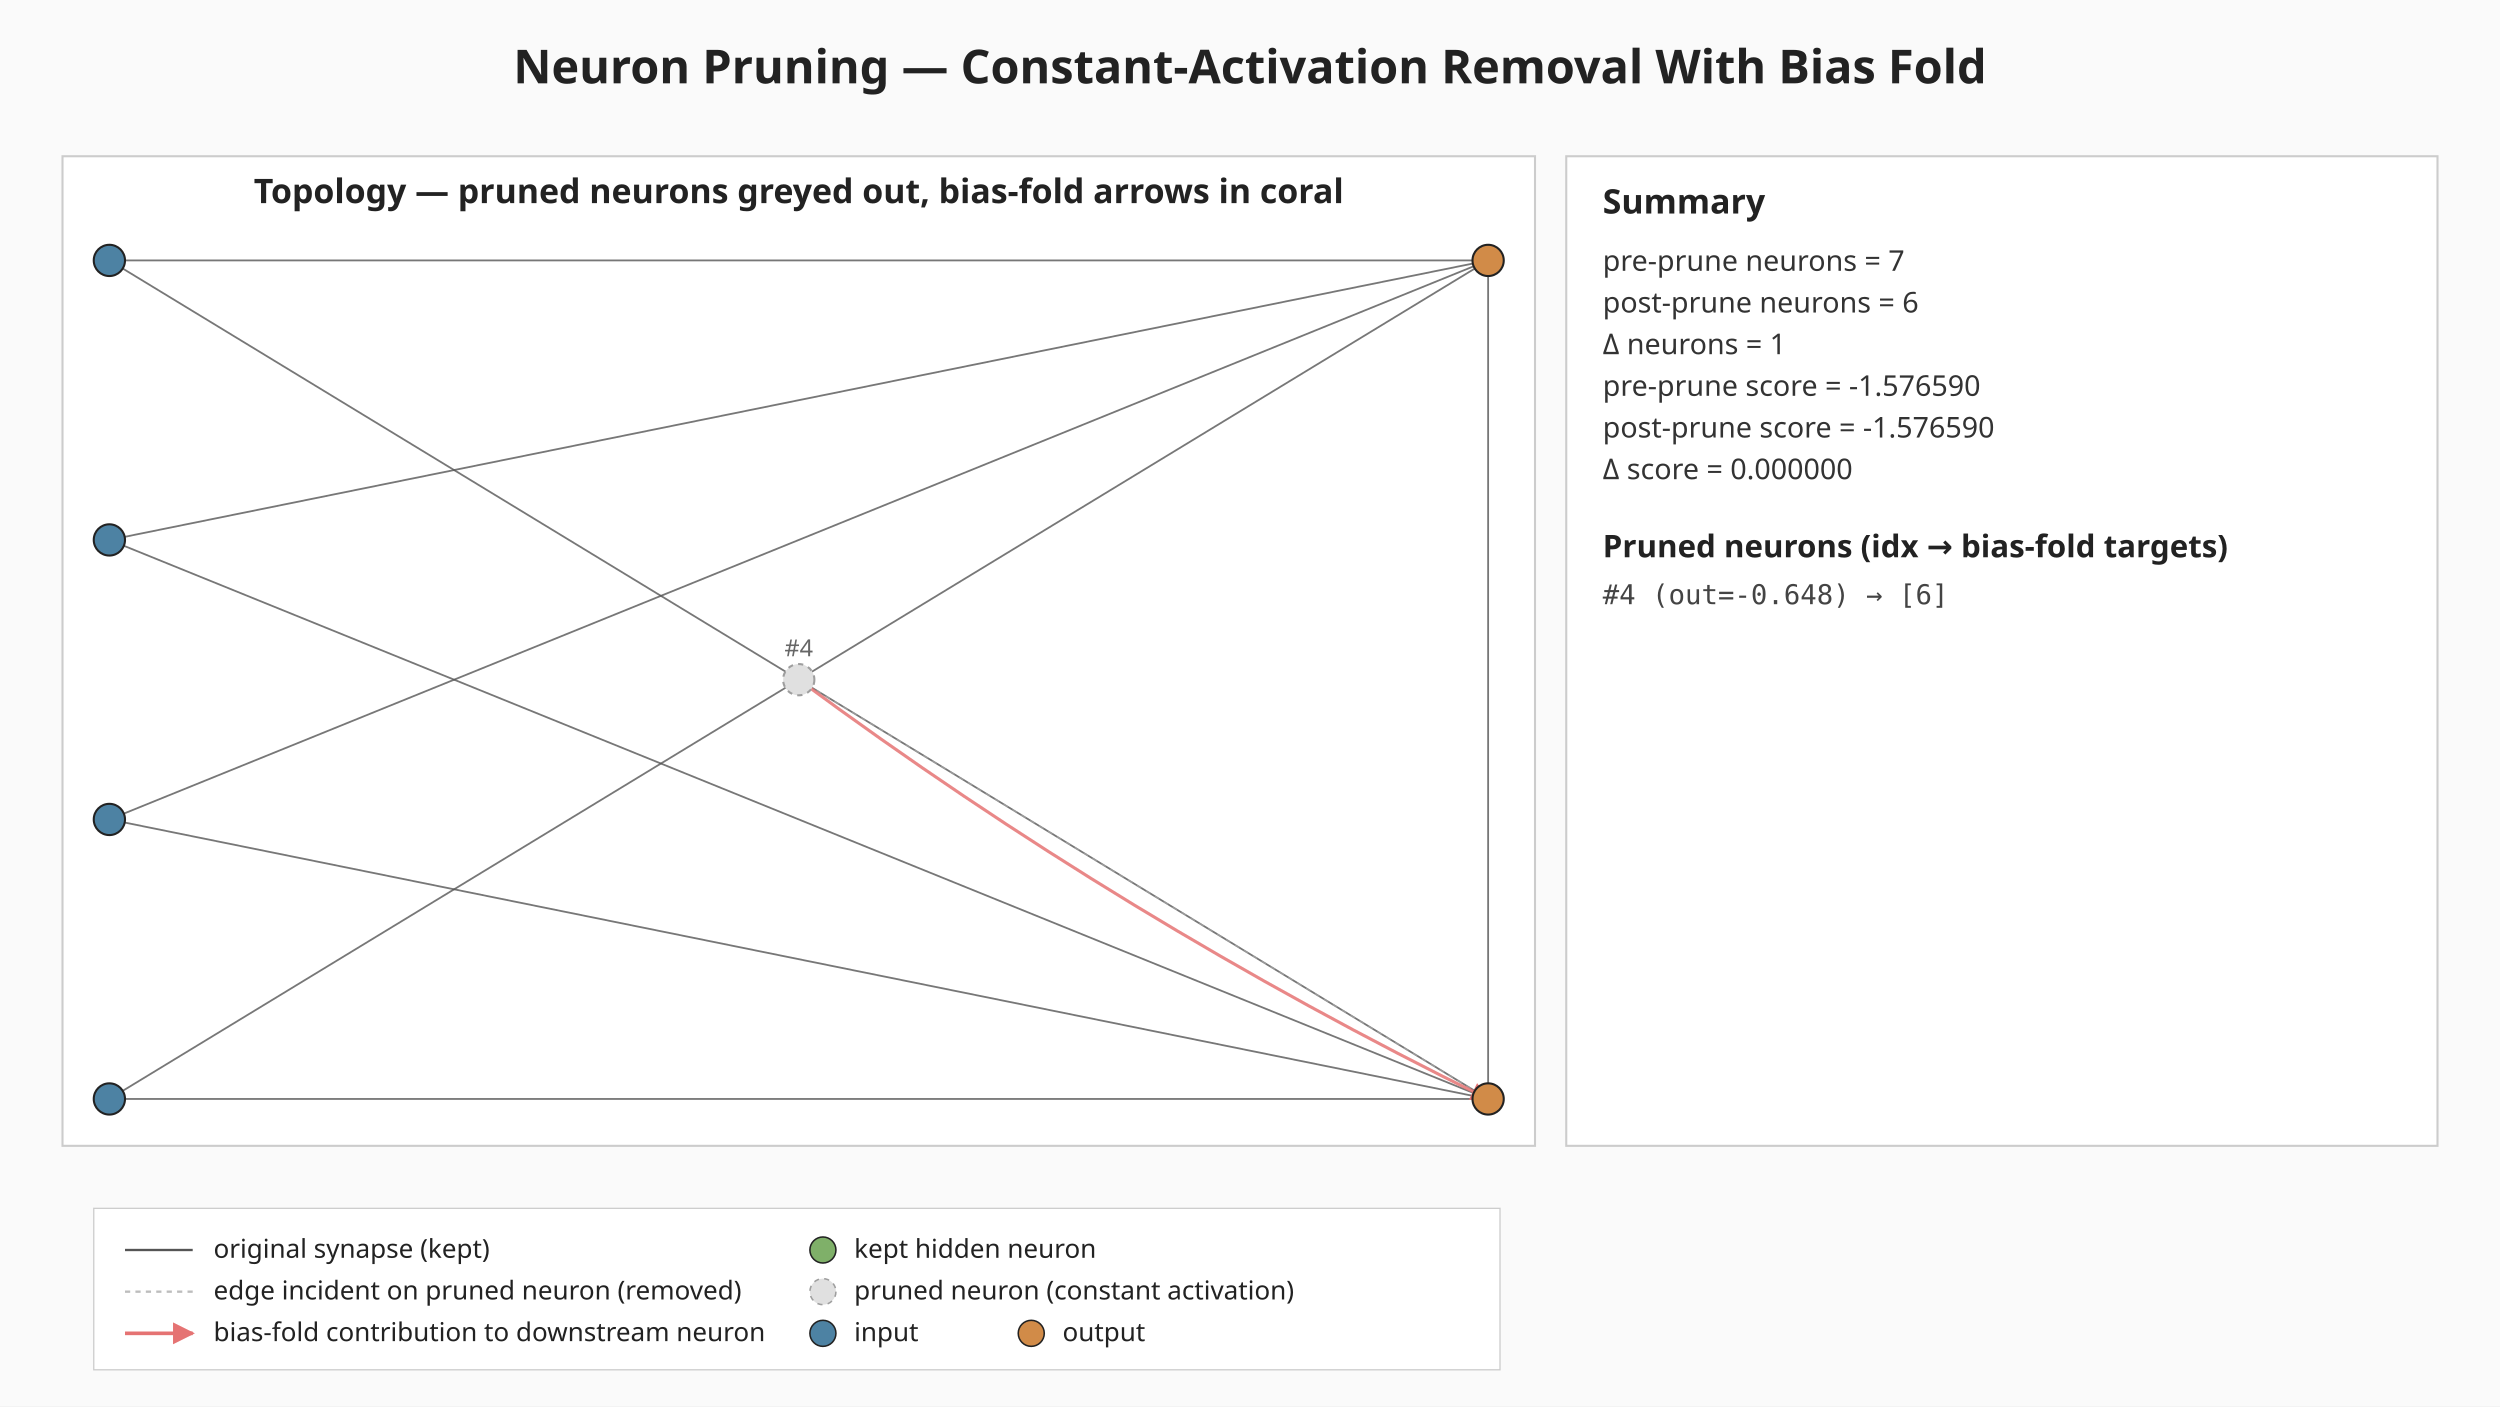
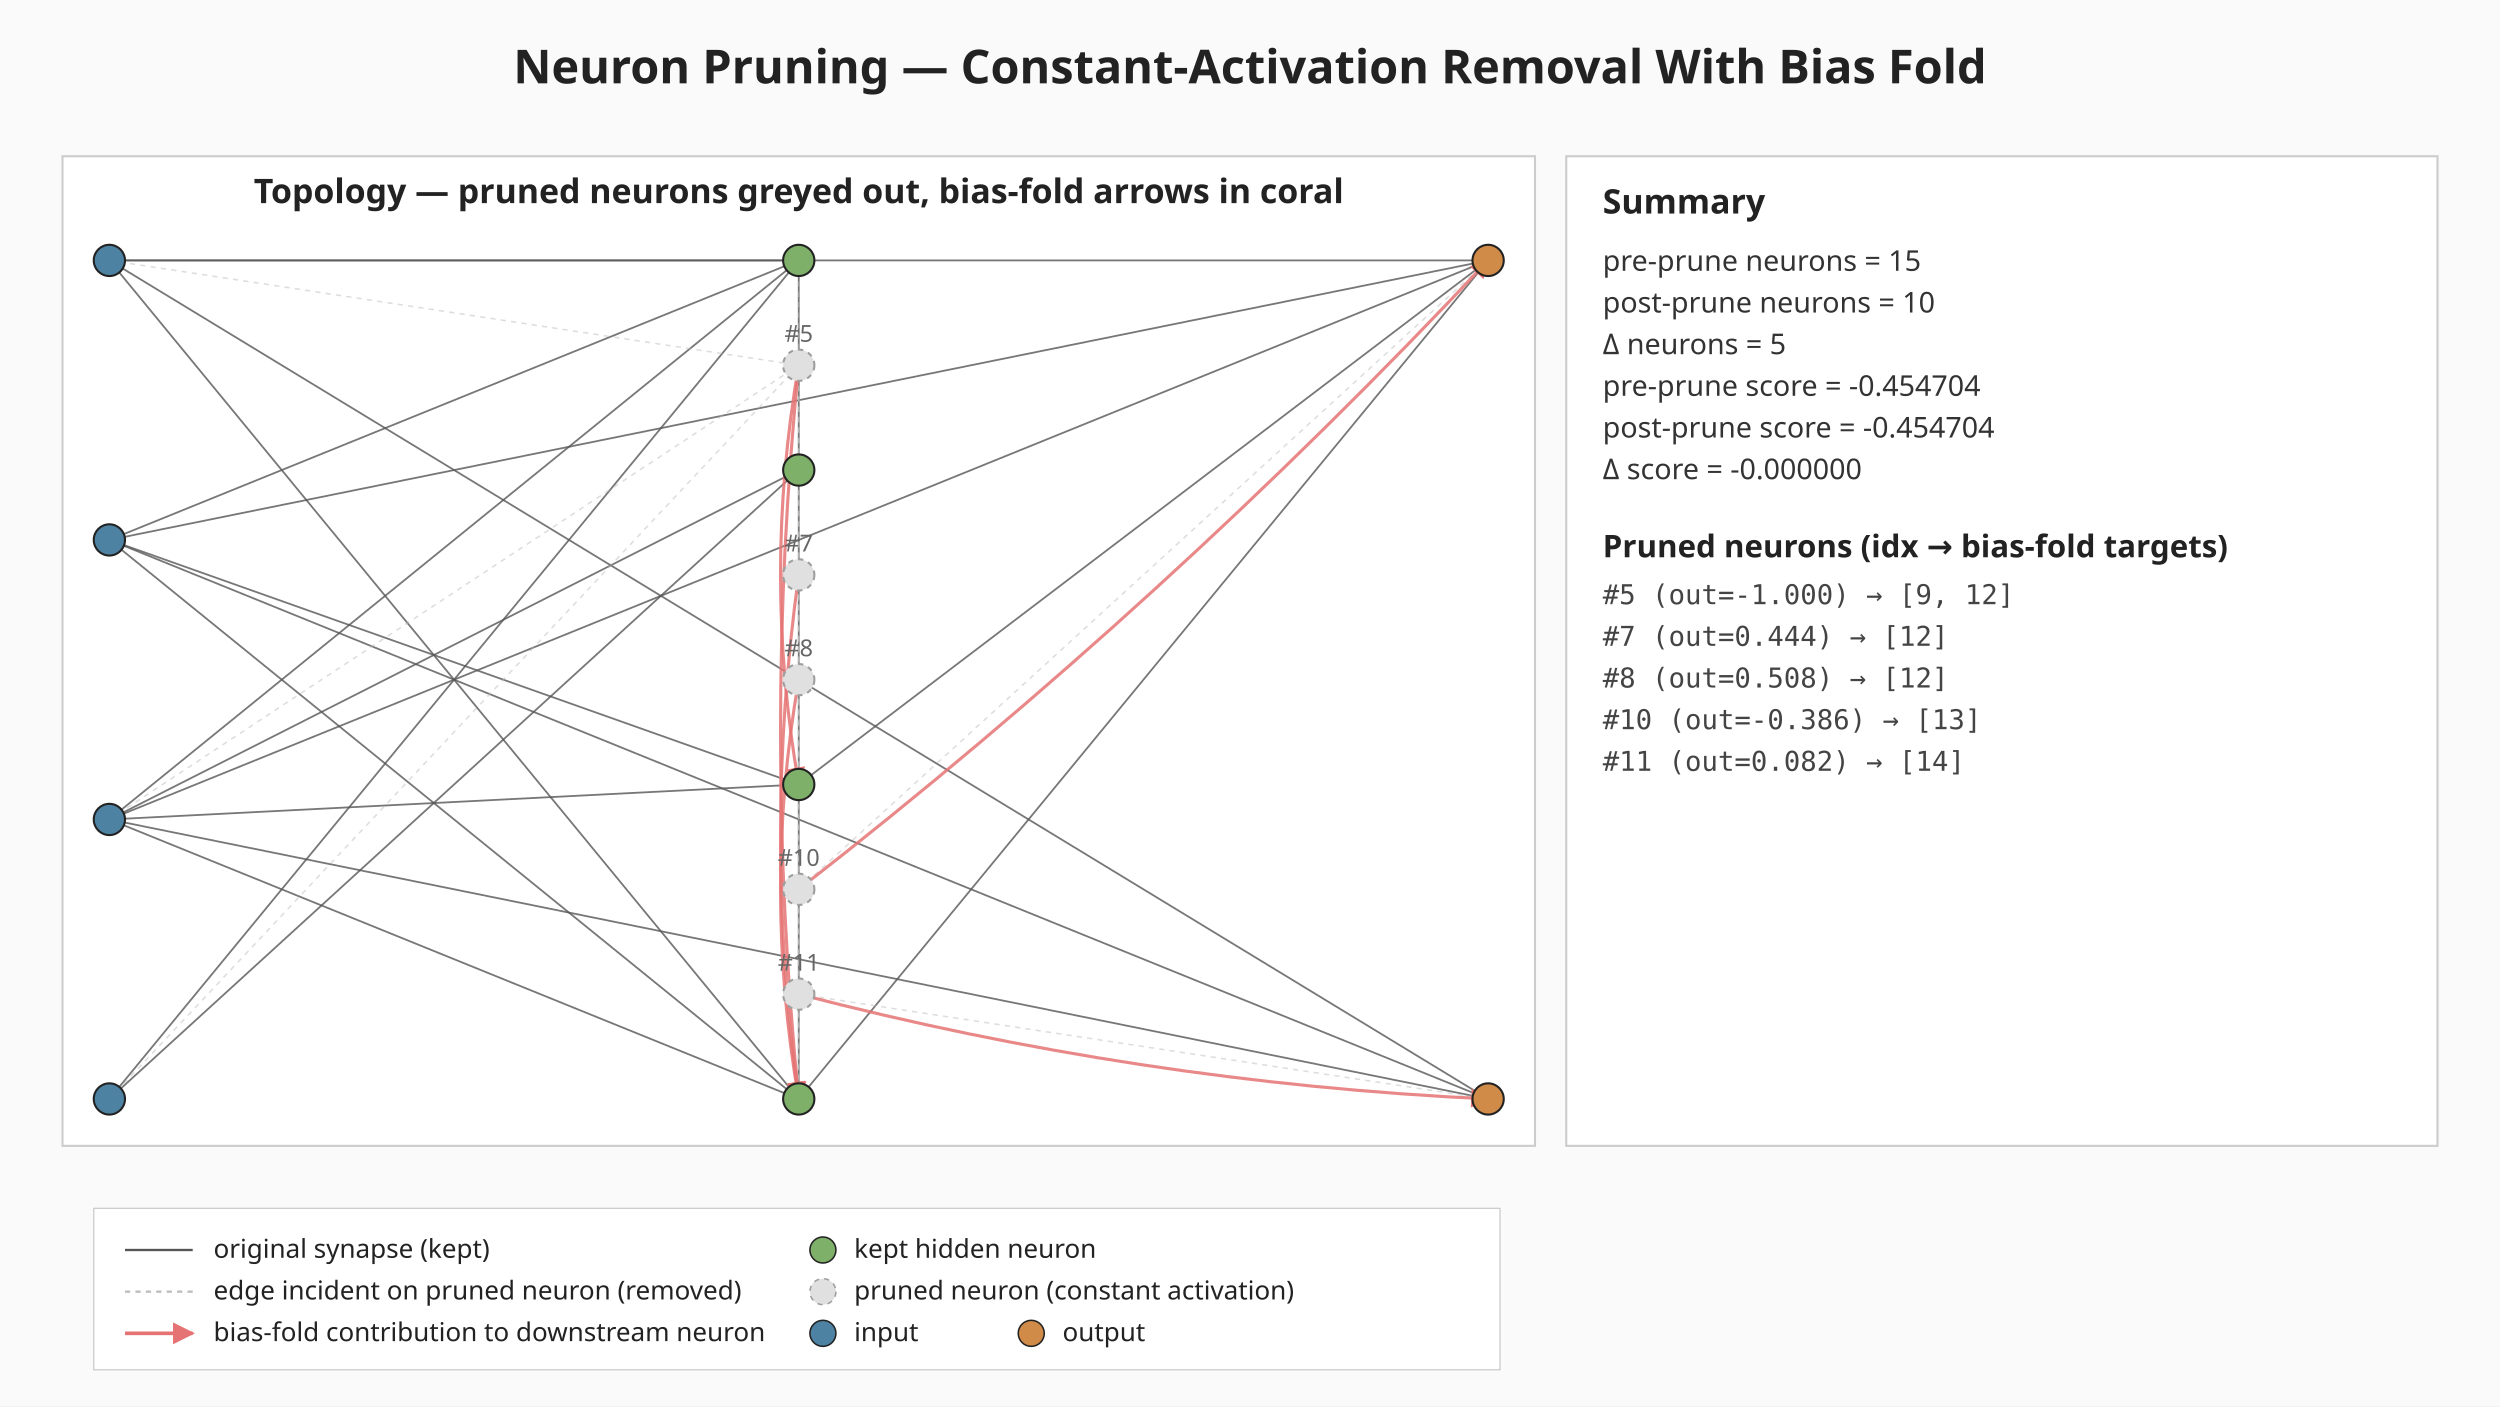
<svg xmlns="http://www.w3.org/2000/svg" viewBox="0 0 960 540" width="960" height="540" role="img" aria-label="Neuron pruning: constant-activation removal with bias fold">
  <defs>
    <marker id="bias-arrow" viewBox="0 0 10 10" refX="9" refY="5" markerWidth="6" markerHeight="6" orient="auto-start-reverse">
      <path d="M0,0 L10,5 L0,10 z" fill="#e57373" />
    </marker>
  </defs>
  <rect width="960" height="540" fill="#fafafa" />
  <text x="480" y="32" text-anchor="middle" font-family="sans-serif" font-size="18" font-weight="bold" fill="#222">Neuron Pruning — Constant-Activation Removal With Bias Fold</text>
  <g class="topology">
    <rect x="24.00" y="60.00" width="565.44" height="380.00" fill="#ffffff" stroke="#cccccc" stroke-width="0.8" />
    <text x="306.72" y="78.00" text-anchor="middle" font-family="sans-serif" font-size="13" font-weight="bold" fill="#222">Topology — pruned neurons greyed out, bias-fold arrows in coral</text>
+     <line class="edge-original" x1="42.00" y1="100.00" x2="306.72" y2="100.00" stroke="#555" stroke-width="0.7" stroke-opacity="0.8" />
+     <line class="edge-original" x1="42.00" y1="100.00" x2="306.72" y2="422.00" stroke="#555" stroke-width="0.7" stroke-opacity="0.8" />
    <line class="edge-original" x1="42.00" y1="100.00" x2="571.44" y2="100.00" stroke="#555" stroke-width="0.7" stroke-opacity="0.8" />
    <line class="edge-original" x1="42.00" y1="100.00" x2="571.44" y2="422.00" stroke="#555" stroke-width="0.7" stroke-opacity="0.8" />
+     <line class="edge-original" x1="42.00" y1="207.33" x2="306.72" y2="100.00" stroke="#555" stroke-width="0.7" stroke-opacity="0.8" />
+     <line class="edge-original" x1="42.00" y1="207.33" x2="306.72" y2="301.25" stroke="#555" stroke-width="0.7" stroke-opacity="0.8" />
+     <line class="edge-original" x1="42.00" y1="207.33" x2="306.72" y2="422.00" stroke="#555" stroke-width="0.7" stroke-opacity="0.8" />
    <line class="edge-original" x1="42.00" y1="207.33" x2="571.44" y2="100.00" stroke="#555" stroke-width="0.7" stroke-opacity="0.8" />
    <line class="edge-original" x1="42.00" y1="207.33" x2="571.44" y2="422.00" stroke="#555" stroke-width="0.7" stroke-opacity="0.8" />
+     <line class="edge-original" x1="42.00" y1="314.67" x2="306.72" y2="100.00" stroke="#555" stroke-width="0.7" stroke-opacity="0.8" />
+     <line class="edge-original" x1="42.00" y1="314.67" x2="306.72" y2="180.50" stroke="#555" stroke-width="0.7" stroke-opacity="0.8" />
+     <line class="edge-original" x1="42.00" y1="314.67" x2="306.72" y2="301.25" stroke="#555" stroke-width="0.7" stroke-opacity="0.8" />
+     <line class="edge-original" x1="42.00" y1="314.67" x2="306.72" y2="422.00" stroke="#555" stroke-width="0.7" stroke-opacity="0.8" />
    <line class="edge-original" x1="42.00" y1="314.67" x2="571.44" y2="100.00" stroke="#555" stroke-width="0.7" stroke-opacity="0.8" />
    <line class="edge-original" x1="42.00" y1="314.67" x2="571.44" y2="422.00" stroke="#555" stroke-width="0.7" stroke-opacity="0.8" />
-     <line class="edge-original" x1="42.00" y1="422.00" x2="571.44" y2="100.00" stroke="#555" stroke-width="0.7" stroke-opacity="0.8" />
-     <line class="edge-original" x1="42.00" y1="422.00" x2="571.44" y2="422.00" stroke="#555" stroke-width="0.7" stroke-opacity="0.8" />
-     <line class="edge-original" x1="571.44" y1="100.00" x2="571.44" y2="422.00" stroke="#555" stroke-width="0.7" stroke-opacity="0.8" />
-     <line class="edge-pruned" x1="306.72" y1="261.00" x2="571.44" y2="422.00" stroke="#bdbdbd" stroke-width="0.6" stroke-opacity="0.5" stroke-dasharray="2 2" />
-     <path class="bias-fold" d="M306.72,261.00 Q431.81,353.46 571.44,422.00" fill="none" stroke="#e57373" stroke-width="1.2" stroke-opacity="0.85" marker-end="url(#bias-arrow)" />
+     <line class="edge-original" x1="42.00" y1="422.00" x2="306.72" y2="100.00" stroke="#555" stroke-width="0.7" stroke-opacity="0.8" />
+     <line class="edge-original" x1="42.00" y1="422.00" x2="306.72" y2="180.50" stroke="#555" stroke-width="0.7" stroke-opacity="0.8" />
+     <line class="edge-original" x1="306.72" y1="100.00" x2="306.72" y2="301.25" stroke="#555" stroke-width="0.7" stroke-opacity="0.8" />
+     <line class="edge-original" x1="306.72" y1="301.25" x2="306.72" y2="422.00" stroke="#555" stroke-width="0.7" stroke-opacity="0.8" />
+     <line class="edge-original" x1="306.72" y1="301.25" x2="571.44" y2="100.00" stroke="#555" stroke-width="0.7" stroke-opacity="0.8" />
+     <line class="edge-original" x1="306.72" y1="422.00" x2="571.44" y2="100.00" stroke="#555" stroke-width="0.7" stroke-opacity="0.8" />
+     <line class="edge-pruned" x1="42.00" y1="100.00" x2="306.72" y2="140.25" stroke="#bdbdbd" stroke-width="0.6" stroke-opacity="0.5" stroke-dasharray="2 2" />
+     <line class="edge-pruned" x1="42.00" y1="314.67" x2="306.72" y2="140.25" stroke="#bdbdbd" stroke-width="0.6" stroke-opacity="0.5" stroke-dasharray="2 2" />
+     <line class="edge-pruned" x1="42.00" y1="422.00" x2="306.72" y2="140.25" stroke="#bdbdbd" stroke-width="0.6" stroke-opacity="0.5" stroke-dasharray="2 2" />
+     <line class="edge-pruned" x1="306.72" y1="100.00" x2="306.72" y2="261.00" stroke="#bdbdbd" stroke-width="0.6" stroke-opacity="0.5" stroke-dasharray="2 2" />
+     <line class="edge-pruned" x1="306.72" y1="140.25" x2="306.72" y2="301.25" stroke="#bdbdbd" stroke-width="0.6" stroke-opacity="0.5" stroke-dasharray="2 2" />
+     <line class="edge-pruned" x1="306.72" y1="140.25" x2="306.72" y2="422.00" stroke="#bdbdbd" stroke-width="0.6" stroke-opacity="0.5" stroke-dasharray="2 2" />
+     <line class="edge-pruned" x1="306.72" y1="220.75" x2="306.72" y2="422.00" stroke="#bdbdbd" stroke-width="0.6" stroke-opacity="0.5" stroke-dasharray="2 2" />
+     <line class="edge-pruned" x1="306.72" y1="261.00" x2="306.72" y2="422.00" stroke="#bdbdbd" stroke-width="0.6" stroke-opacity="0.5" stroke-dasharray="2 2" />
+     <line class="edge-pruned" x1="306.72" y1="341.50" x2="571.44" y2="100.00" stroke="#bdbdbd" stroke-width="0.6" stroke-opacity="0.5" stroke-dasharray="2 2" />
+     <line class="edge-pruned" x1="306.72" y1="381.75" x2="571.44" y2="422.00" stroke="#bdbdbd" stroke-width="0.6" stroke-opacity="0.5" stroke-dasharray="2 2" />
+     <path class="bias-fold" d="M306.72,140.25 Q292.72,220.75 306.72,301.25" fill="none" stroke="#e57373" stroke-width="1.2" stroke-opacity="0.85" marker-end="url(#bias-arrow)" />
+     <path class="bias-fold" d="M306.72,140.25 Q292.72,281.13 306.72,422.00" fill="none" stroke="#e57373" stroke-width="1.2" stroke-opacity="0.85" marker-end="url(#bias-arrow)" />
+     <path class="bias-fold" d="M306.72,220.75 Q292.72,321.38 306.72,422.00" fill="none" stroke="#e57373" stroke-width="1.2" stroke-opacity="0.85" marker-end="url(#bias-arrow)" />
+     <path class="bias-fold" d="M306.72,261.00 Q292.72,341.50 306.72,422.00" fill="none" stroke="#e57373" stroke-width="1.2" stroke-opacity="0.85" marker-end="url(#bias-arrow)" />
+     <path class="bias-fold" d="M306.72,341.50 Q448.52,231.09 571.44,100.00" fill="none" stroke="#e57373" stroke-width="1.2" stroke-opacity="0.85" marker-end="url(#bias-arrow)" />
+     <path class="bias-fold" d="M306.72,381.75 Q436.98,415.72 571.44,422.00" fill="none" stroke="#e57373" stroke-width="1.2" stroke-opacity="0.85" marker-end="url(#bias-arrow)" />
    <circle class="neuron-kept" cx="42.00" cy="100.00" r="6" fill="#4d82a3" stroke="#222" stroke-width="0.8" />
    <circle class="neuron-kept" cx="42.00" cy="207.33" r="6" fill="#4d82a3" stroke="#222" stroke-width="0.8" />
    <circle class="neuron-kept" cx="42.00" cy="314.67" r="6" fill="#4d82a3" stroke="#222" stroke-width="0.8" />
    <circle class="neuron-kept" cx="42.00" cy="422.00" r="6" fill="#4d82a3" stroke="#222" stroke-width="0.8" />
+     <circle class="neuron-kept" cx="306.72" cy="100.00" r="6" fill="#7fb069" stroke="#222" stroke-width="0.8" />
+     <circle class="neuron-pruned" cx="306.72" cy="140.25" r="6" fill="#e0e0e0" stroke="#9e9e9e" stroke-width="0.8" stroke-dasharray="2 2" />
+     <circle class="neuron-kept" cx="306.72" cy="180.50" r="6" fill="#7fb069" stroke="#222" stroke-width="0.8" />
+     <circle class="neuron-pruned" cx="306.72" cy="220.75" r="6" fill="#e0e0e0" stroke="#9e9e9e" stroke-width="0.8" stroke-dasharray="2 2" />
    <circle class="neuron-pruned" cx="306.72" cy="261.00" r="6" fill="#e0e0e0" stroke="#9e9e9e" stroke-width="0.8" stroke-dasharray="2 2" />
+     <circle class="neuron-kept" cx="306.72" cy="301.25" r="6" fill="#7fb069" stroke="#222" stroke-width="0.8" />
+     <circle class="neuron-pruned" cx="306.72" cy="341.50" r="6" fill="#e0e0e0" stroke="#9e9e9e" stroke-width="0.8" stroke-dasharray="2 2" />
+     <circle class="neuron-pruned" cx="306.72" cy="381.75" r="6" fill="#e0e0e0" stroke="#9e9e9e" stroke-width="0.8" stroke-dasharray="2 2" />
+     <circle class="neuron-kept" cx="306.72" cy="422.00" r="6" fill="#7fb069" stroke="#222" stroke-width="0.8" />
    <circle class="neuron-kept" cx="571.44" cy="100.00" r="6" fill="#d18b48" stroke="#222" stroke-width="0.8" />
    <circle class="neuron-kept" cx="571.44" cy="422.00" r="6" fill="#d18b48" stroke="#222" stroke-width="0.8" />
-     <text x="306.72" y="252.00" text-anchor="middle" font-family="sans-serif" font-size="9" fill="#666">#4</text>
+     <text x="306.72" y="131.25" text-anchor="middle" font-family="sans-serif" font-size="9" fill="#666">#5</text>
+     <text x="306.72" y="211.75" text-anchor="middle" font-family="sans-serif" font-size="9" fill="#666">#7</text>
+     <text x="306.72" y="252.00" text-anchor="middle" font-family="sans-serif" font-size="9" fill="#666">#8</text>
+     <text x="306.72" y="332.50" text-anchor="middle" font-family="sans-serif" font-size="9" fill="#666">#10</text>
+     <text x="306.72" y="372.75" text-anchor="middle" font-family="sans-serif" font-size="9" fill="#666">#11</text>
  </g>
  <g class="summary">
    <rect x="601.44" y="60.00" width="334.56" height="380.00" fill="#ffffff" stroke="#cccccc" stroke-width="0.8" />
    <text x="615.44" y="82.00" font-family="sans-serif" font-size="13" font-weight="bold" fill="#222">Summary</text>
-     <text x="615.44" y="104.00" font-family="sans-serif" font-size="11" fill="#333">pre-prune  neurons = 7</text>
-     <text x="615.44" y="120.00" font-family="sans-serif" font-size="11" fill="#333">post-prune neurons = 6</text>
-     <text x="615.44" y="136.00" font-family="sans-serif" font-size="11" fill="#333">Δ neurons = 1</text>
-     <text x="615.44" y="152.00" font-family="sans-serif" font-size="11" fill="#333">pre-prune  score = -1.576590</text>
-     <text x="615.44" y="168.00" font-family="sans-serif" font-size="11" fill="#333">post-prune score = -1.576590</text>
-     <text x="615.44" y="184.00" font-family="sans-serif" font-size="11" fill="#333">Δ score = 0.000000</text>
+     <text x="615.44" y="104.00" font-family="sans-serif" font-size="11" fill="#333">pre-prune  neurons = 15</text>
+     <text x="615.44" y="120.00" font-family="sans-serif" font-size="11" fill="#333">post-prune neurons = 10</text>
+     <text x="615.44" y="136.00" font-family="sans-serif" font-size="11" fill="#333">Δ neurons = 5</text>
+     <text x="615.44" y="152.00" font-family="sans-serif" font-size="11" fill="#333">pre-prune  score = -0.454704</text>
+     <text x="615.44" y="168.00" font-family="sans-serif" font-size="11" fill="#333">post-prune score = -0.454704</text>
+     <text x="615.44" y="184.00" font-family="sans-serif" font-size="11" fill="#333">Δ score = -0.000000</text>
    <text x="615.44" y="214.00" font-family="sans-serif" font-size="12" font-weight="bold" fill="#222">Pruned neurons (idx → bias-fold targets)</text>
-     <text x="615.44" y="232.00" font-family="monospace" font-size="10.5" fill="#444">#4 (out=-0.648) → [6]</text>
+     <text x="615.44" y="232.00" font-family="monospace" font-size="10.5" fill="#444">#5 (out=-1.000) → [9, 12]</text>
+     <text x="615.44" y="248.00" font-family="monospace" font-size="10.5" fill="#444">#7 (out=0.444) → [12]</text>
+     <text x="615.44" y="264.00" font-family="monospace" font-size="10.5" fill="#444">#8 (out=0.508) → [12]</text>
+     <text x="615.44" y="280.00" font-family="monospace" font-size="10.5" fill="#444">#10 (out=-0.386) → [13]</text>
+     <text x="615.44" y="296.00" font-family="monospace" font-size="10.5" fill="#444">#11 (out=0.082) → [14]</text>
  </g>
  <g class="legend" font-family="sans-serif" font-size="10" fill="#222">
    <rect x="36.00" y="464.00" width="540" height="62" fill="#ffffff" fill-opacity="0.92" stroke="#cccccc" stroke-width="0.5" />
    <line x1="48.00" y1="480.00" x2="74.00" y2="480.00" stroke="#555" stroke-width="0.9" />
    <text x="82.00" y="483.00">original synapse (kept)</text>
    <line x1="48.00" y1="496.00" x2="74.00" y2="496.00" stroke="#bdbdbd" stroke-width="0.9" stroke-dasharray="2 2" />
    <text x="82.00" y="499.00">edge incident on pruned neuron (removed)</text>
    <line x1="48.00" y1="512.00" x2="74.00" y2="512.00" stroke="#e57373" stroke-width="1.4" marker-end="url(#bias-arrow)" />
    <text x="82.00" y="515.00">bias-fold contribution to downstream neuron</text>
    <circle cx="316.00" cy="480.00" r="5" fill="#7fb069" stroke="#222" stroke-width="0.6" />
    <text x="328.00" y="483.00">kept hidden neuron</text>
    <circle cx="316.00" cy="496.00" r="5" fill="#e0e0e0" stroke="#9e9e9e" stroke-width="0.6" stroke-dasharray="2 2" />
    <text x="328.00" y="499.00">pruned neuron (constant activation)</text>
    <circle cx="316.00" cy="512.00" r="5" fill="#4d82a3" stroke="#222" stroke-width="0.6" />
    <text x="328.00" y="515.00">input</text>
    <circle cx="396.00" cy="512.00" r="5" fill="#d18b48" stroke="#222" stroke-width="0.6" />
    <text x="408.00" y="515.00">output</text>
  </g>
</svg>
